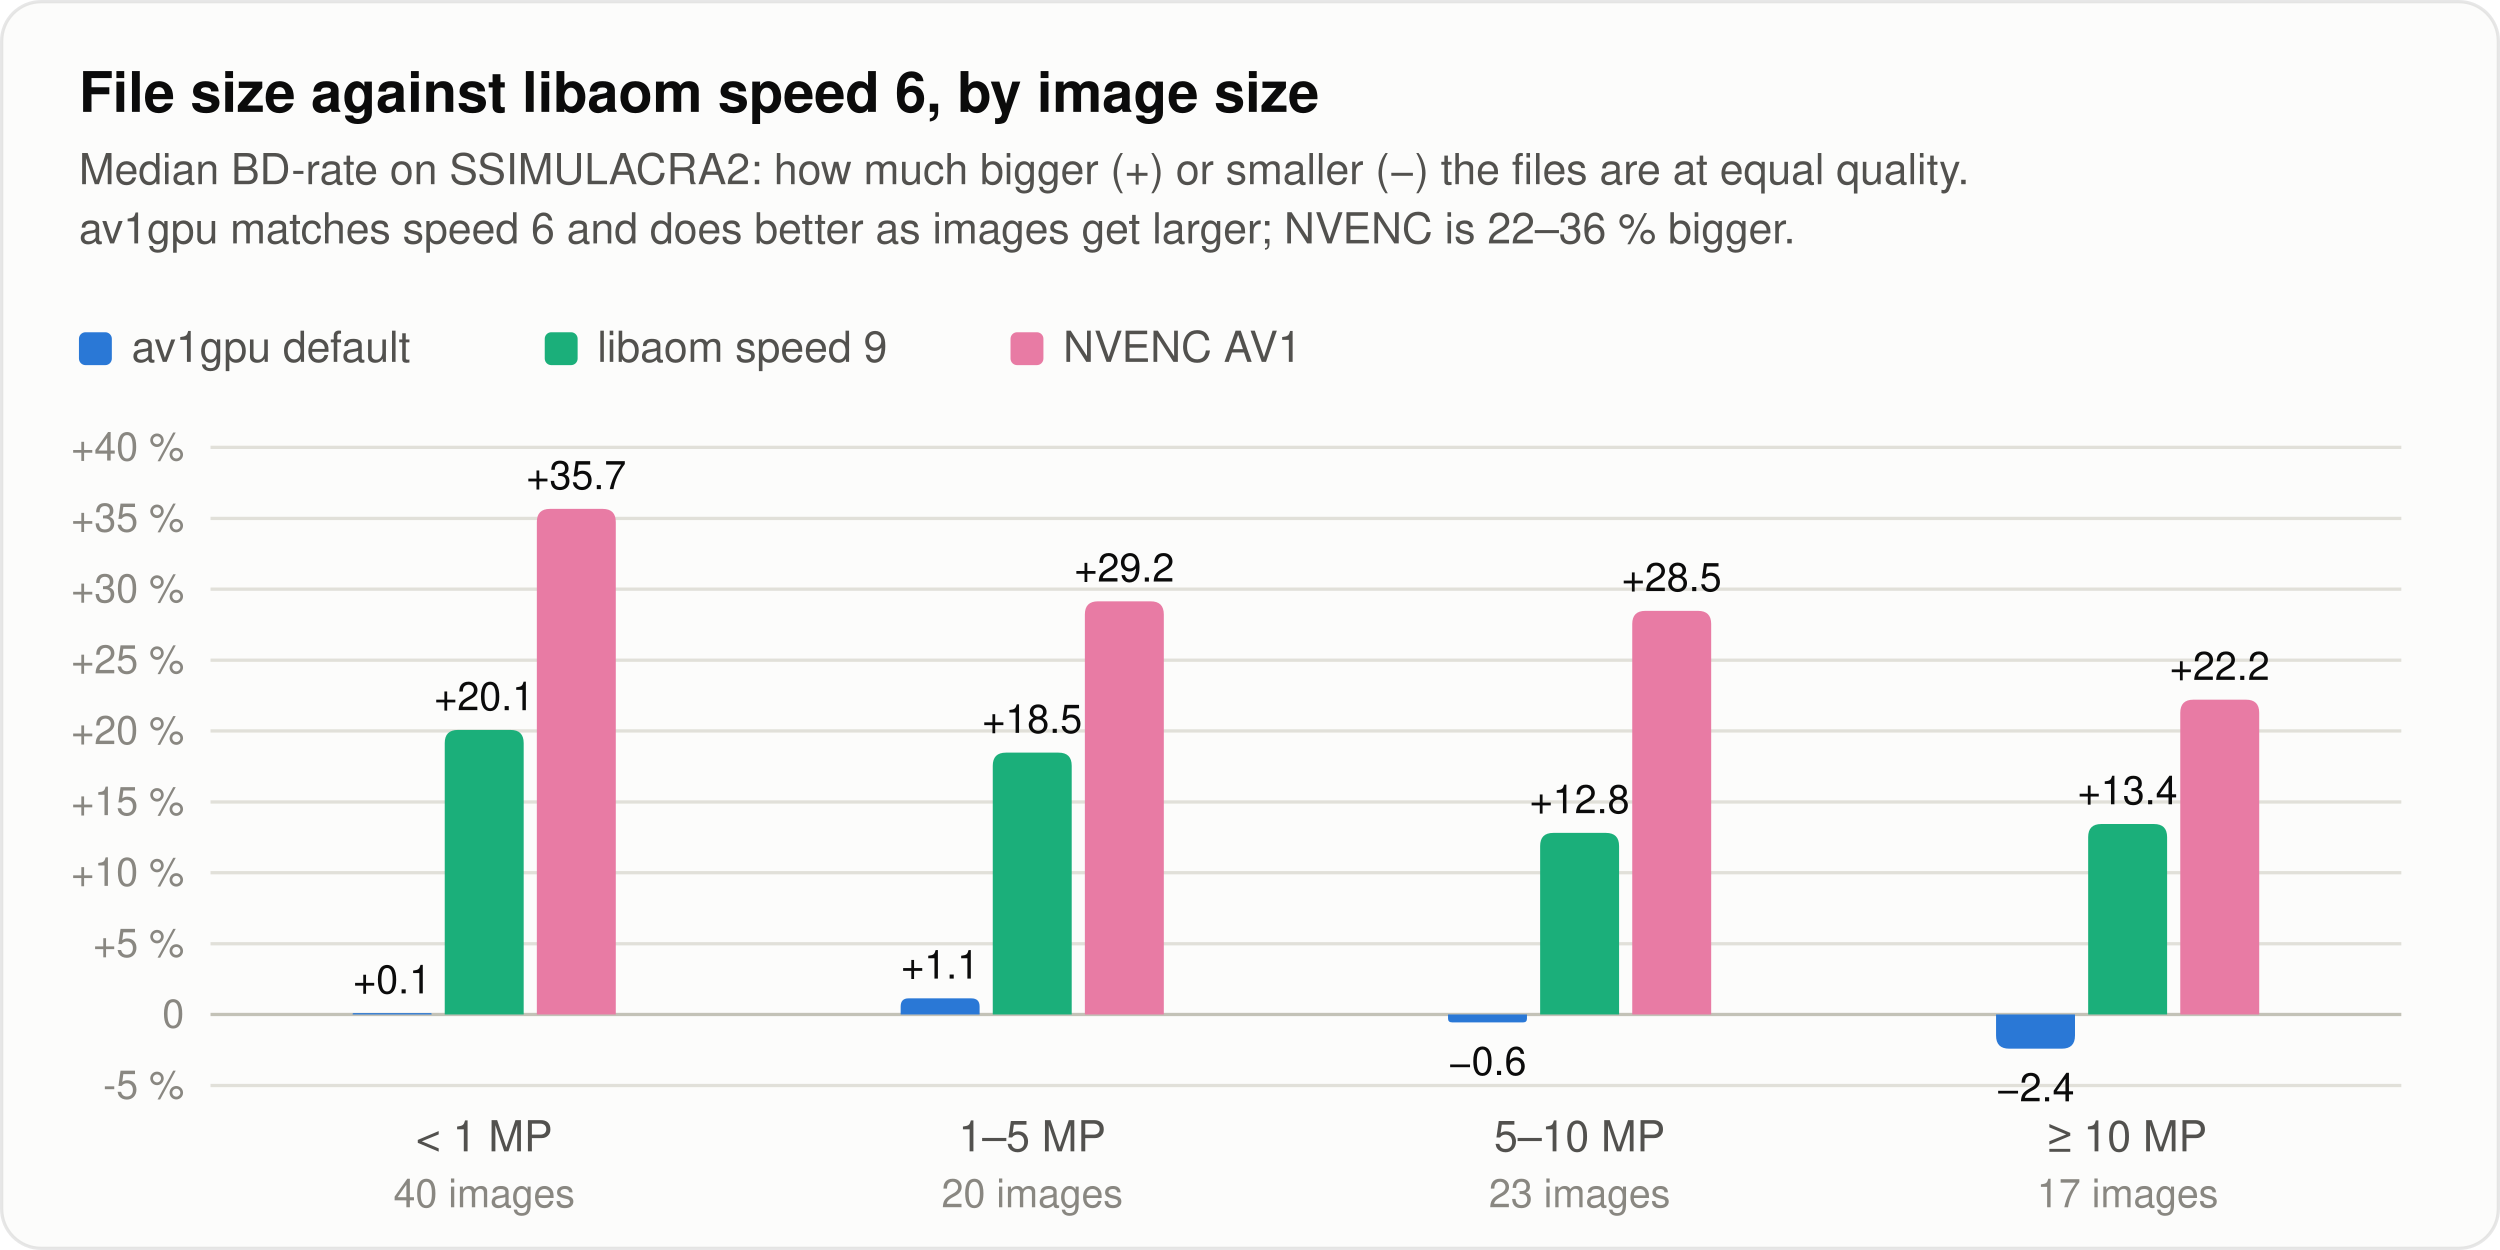
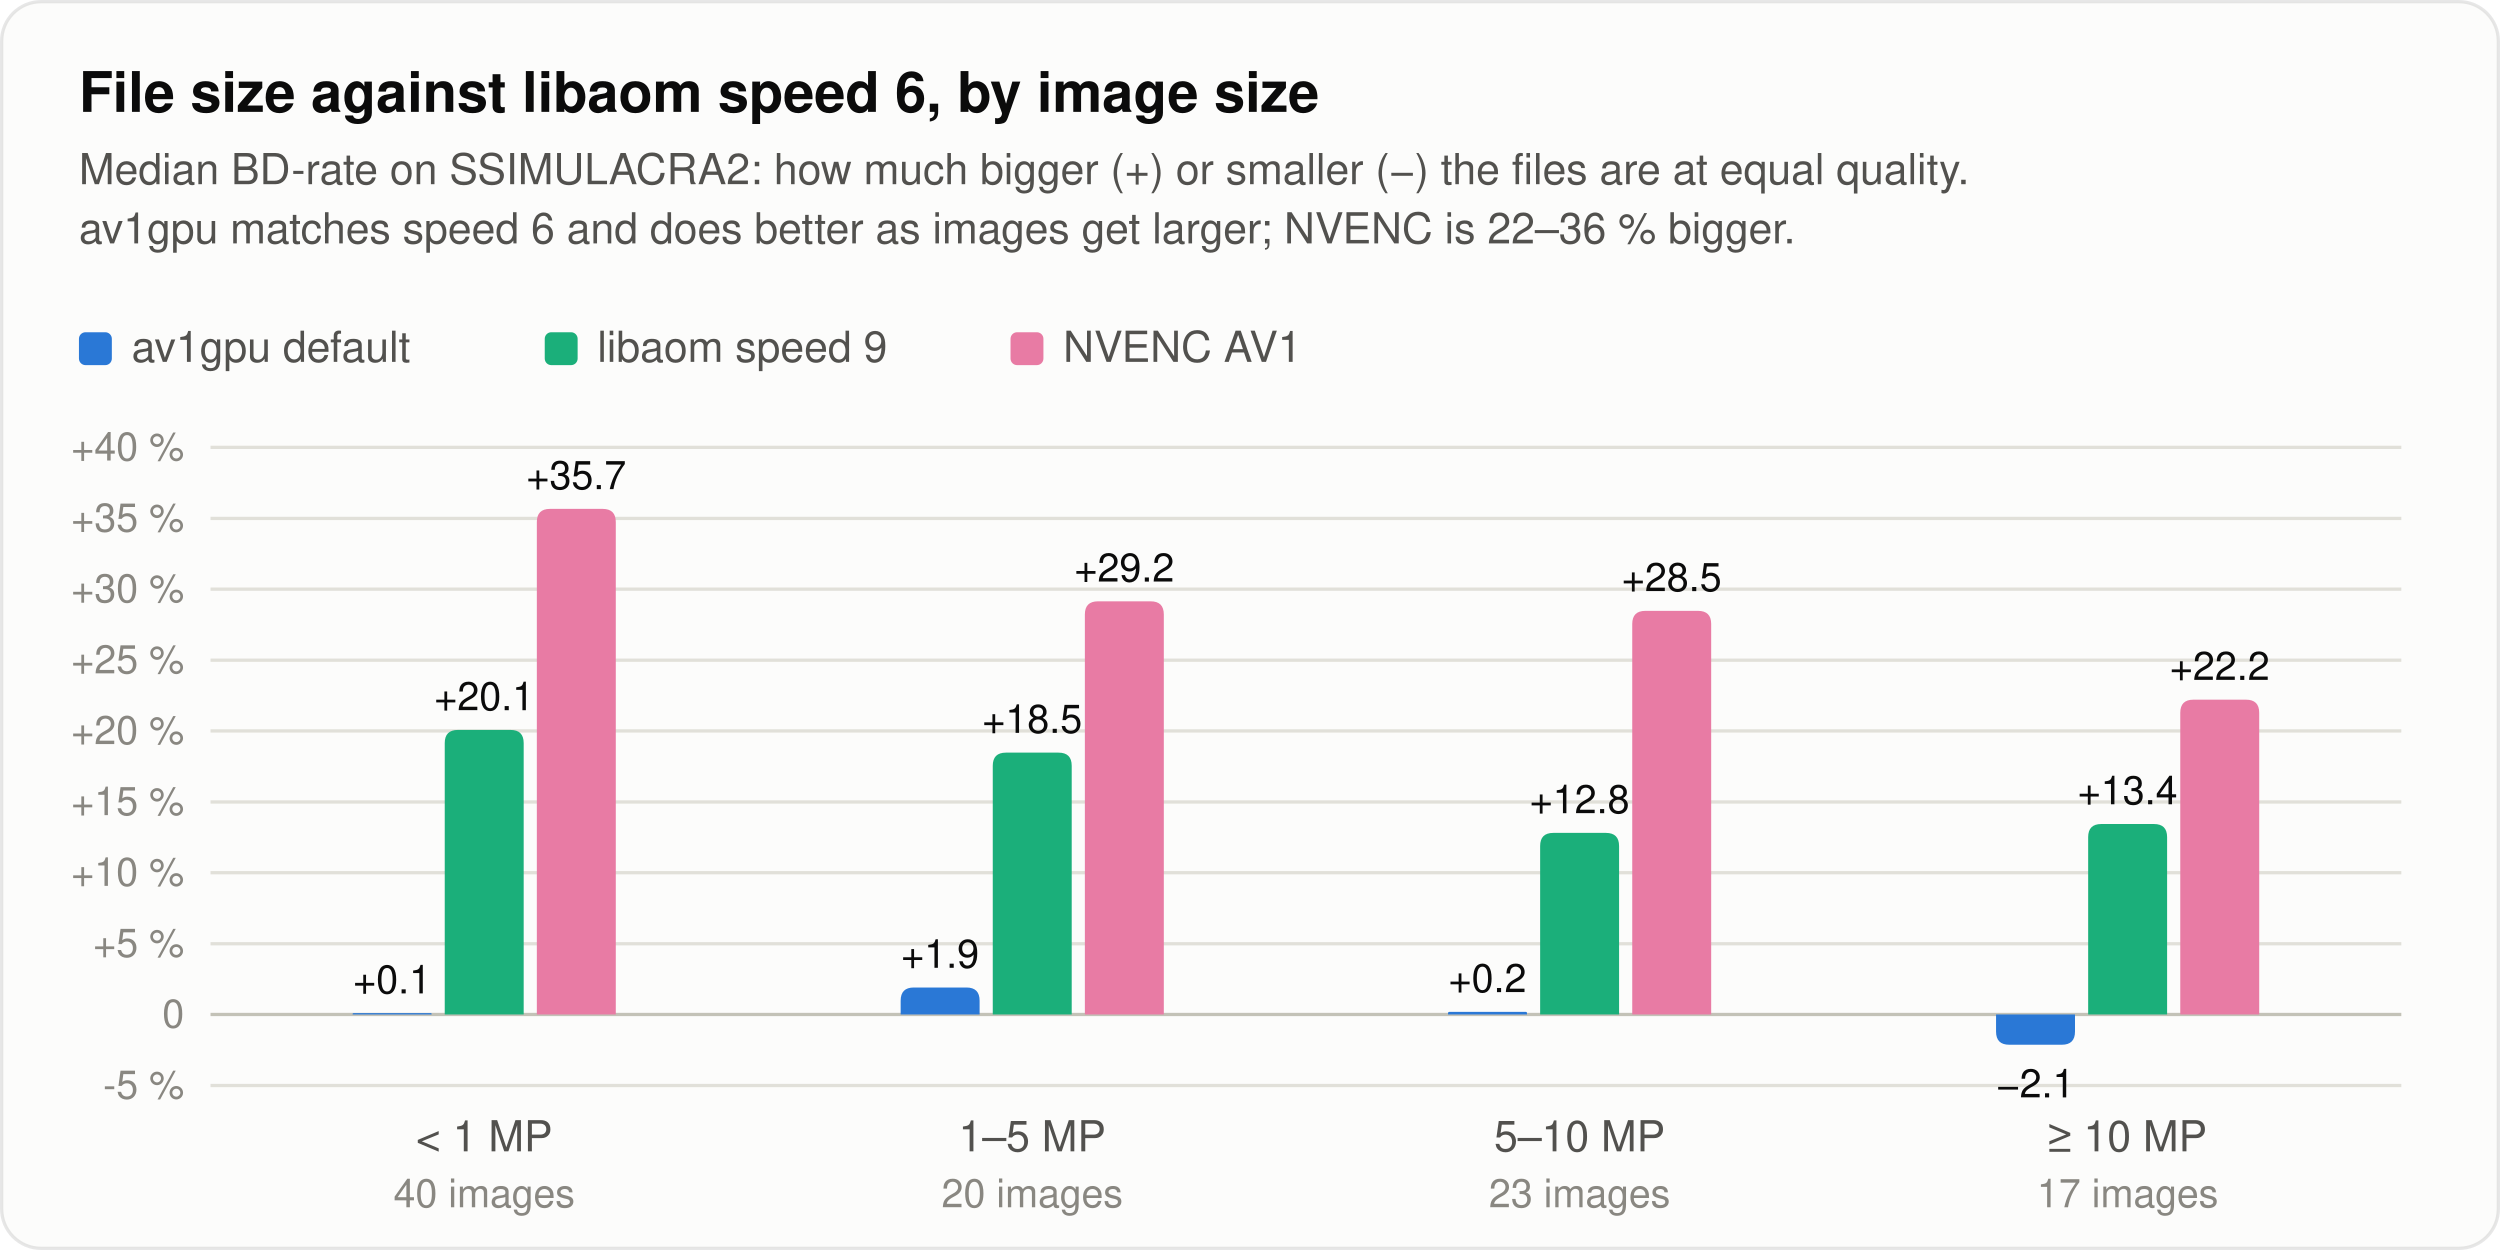
<svg xmlns="http://www.w3.org/2000/svg" width="760" height="380" viewBox="0 0 760 380" font-family="system-ui,-apple-system,'Segoe UI',Helvetica,Arial,sans-serif" role="img" aria-label="File size against libaom speed 6 by image size">
  <rect x="0.5" y="0.5" width="759" height="379" rx="12" fill="#fcfcfb" stroke="rgba(11,11,11,0.10)" />
  <text x="24.0" y="34.0" font-size="17" fill="#0b0b0b" text-anchor="start" font-weight="600">File size against libaom speed 6, by image size</text>
  <text x="24.0" y="56.0" font-size="13" fill="#52514e" text-anchor="start" font-weight="400">Median BD-rate on SSIMULACRA2: how much bigger (+) or smaller (−) the files are at equal quality.</text>
  <text x="24.0" y="74.0" font-size="13" fill="#52514e" text-anchor="start" font-weight="400">av1gpu matches speed 6 and does better as images get larger; NVENC is 22–36 % bigger.</text>
  <rect x="24" y="101" width="10" height="10" rx="2" fill="#2a78d6" />
  <text x="40.0" y="110.0" font-size="13" fill="#52514e" text-anchor="start" font-weight="400">av1gpu default</text>
  <rect x="165.6" y="101" width="10" height="10" rx="2" fill="#1baf7a" />
  <text x="181.6" y="110.0" font-size="13" fill="#52514e" text-anchor="start" font-weight="400">libaom speed 9</text>
  <rect x="307.2" y="101" width="10" height="10" rx="2" fill="#e87ba4" />
  <text x="323.2" y="110.0" font-size="13" fill="#52514e" text-anchor="start" font-weight="400">NVENC AV1</text>
  <line x1="64.0" y1="330.0" x2="730.0" y2="330.0" stroke="#e1e0d9" stroke-width="1" />
  <text x="56.0" y="334.0" font-size="12" fill="#898781" text-anchor="end" font-weight="400">-5 %</text>
  <line x1="64.0" y1="308.4" x2="730.0" y2="308.4" stroke="#c3c2b7" stroke-width="1" />
  <text x="56.0" y="312.4" font-size="12" fill="#898781" text-anchor="end" font-weight="400">0</text>
  <line x1="64.0" y1="286.9" x2="730.0" y2="286.9" stroke="#e1e0d9" stroke-width="1" />
  <text x="56.0" y="290.9" font-size="12" fill="#898781" text-anchor="end" font-weight="400">+5 %</text>
  <line x1="64.0" y1="265.3" x2="730.0" y2="265.3" stroke="#e1e0d9" stroke-width="1" />
  <text x="56.0" y="269.3" font-size="12" fill="#898781" text-anchor="end" font-weight="400">+10 %</text>
  <line x1="64.0" y1="243.8" x2="730.0" y2="243.8" stroke="#e1e0d9" stroke-width="1" />
  <text x="56.0" y="247.8" font-size="12" fill="#898781" text-anchor="end" font-weight="400">+15 %</text>
  <line x1="64.0" y1="222.2" x2="730.0" y2="222.2" stroke="#e1e0d9" stroke-width="1" />
  <text x="56.0" y="226.2" font-size="12" fill="#898781" text-anchor="end" font-weight="400">+20 %</text>
  <line x1="64.0" y1="200.7" x2="730.0" y2="200.7" stroke="#e1e0d9" stroke-width="1" />
  <text x="56.0" y="204.7" font-size="12" fill="#898781" text-anchor="end" font-weight="400">+25 %</text>
  <line x1="64.0" y1="179.1" x2="730.0" y2="179.1" stroke="#e1e0d9" stroke-width="1" />
  <text x="56.0" y="183.1" font-size="12" fill="#898781" text-anchor="end" font-weight="400">+30 %</text>
  <line x1="64.0" y1="157.6" x2="730.0" y2="157.6" stroke="#e1e0d9" stroke-width="1" />
  <text x="56.0" y="161.6" font-size="12" fill="#898781" text-anchor="end" font-weight="400">+35 %</text>
  <line x1="64.0" y1="136.0" x2="730.0" y2="136.0" stroke="#e1e0d9" stroke-width="1" />
  <text x="56.0" y="140.0" font-size="12" fill="#898781" text-anchor="end" font-weight="400">+40 %</text>
  <text x="147.2" y="350.0" font-size="13" fill="#52514e" text-anchor="middle" font-weight="400">&lt; 1 MP</text>
  <text x="147.2" y="367.0" font-size="12" fill="#898781" text-anchor="middle" font-weight="400">40 images</text>
  <path d="M107.2,308.4 V308.2 Q107.2,308.0 107.5,308.0 H131.0 Q131.2,308.0 131.2,308.2 V308.4 Z" fill="#2a78d6" />
  <text x="119.2" y="302.0" font-size="12" fill="#0b0b0b" text-anchor="middle" font-weight="400">+0.1</text>
  <path d="M135.2,308.4 V225.9 Q135.2,221.9 139.2,221.9 H155.2 Q159.2,221.9 159.2,225.9 V308.4 Z" fill="#1baf7a" />
  <text x="147.2" y="215.9" font-size="12" fill="#0b0b0b" text-anchor="middle" font-weight="400">+20.1</text>
  <path d="M163.2,308.4 V158.7 Q163.2,154.7 167.2,154.7 H183.2 Q187.2,154.7 187.2,158.7 V308.4 Z" fill="#e87ba4" />
  <text x="175.2" y="148.7" font-size="12" fill="#0b0b0b" text-anchor="middle" font-weight="400">+35.7</text>
  <text x="313.8" y="350.0" font-size="13" fill="#52514e" text-anchor="middle" font-weight="400">1–5 MP</text>
  <text x="313.8" y="367.0" font-size="12" fill="#898781" text-anchor="middle" font-weight="400">20 images</text>
-   <path d="M273.8,308.4 V306.0 Q273.8,303.5 276.2,303.5 H295.3 Q297.8,303.5 297.8,306.0 V308.4 Z" fill="#2a78d6" />
-   <text x="285.8" y="297.5" font-size="12" fill="#0b0b0b" text-anchor="middle" font-weight="400">+1.1</text>
+   <path d="M273.8,308.4 V304.2 Q273.8,300.2 277.8,300.2 H293.8 Q297.8,300.2 297.8,304.2 V308.4 Z" fill="#2a78d6" />
+   <text x="285.8" y="294.2" font-size="12" fill="#0b0b0b" text-anchor="middle" font-weight="400">+1.9</text>
  <path d="M301.8,308.4 V232.8 Q301.8,228.8 305.8,228.8 H321.8 Q325.8,228.8 325.8,232.8 V308.4 Z" fill="#1baf7a" />
  <text x="313.8" y="222.8" font-size="12" fill="#0b0b0b" text-anchor="middle" font-weight="400">+18.5</text>
  <path d="M329.8,308.4 V186.8 Q329.8,182.8 333.8,182.8 H349.8 Q353.8,182.8 353.8,186.8 V308.4 Z" fill="#e87ba4" />
  <text x="341.8" y="176.8" font-size="12" fill="#0b0b0b" text-anchor="middle" font-weight="400">+29.2</text>
  <text x="480.2" y="350.0" font-size="13" fill="#52514e" text-anchor="middle" font-weight="400">5–10 MP</text>
  <text x="480.2" y="367.0" font-size="12" fill="#898781" text-anchor="middle" font-weight="400">23 images</text>
-   <path d="M440.2,308.4 V309.6 Q440.2,310.8 441.4,310.8 H463.1 Q464.2,310.8 464.2,309.6 V308.4 Z" fill="#2a78d6" />
-   <text x="452.2" y="326.8" font-size="12" fill="#0b0b0b" text-anchor="middle" font-weight="400">−0.6</text>
+   <path d="M440.2,308.4 V308.0 Q440.2,307.6 440.7,307.6 H463.8 Q464.2,307.6 464.2,308.0 V308.4 Z" fill="#2a78d6" />
+   <text x="452.2" y="301.6" font-size="12" fill="#0b0b0b" text-anchor="middle" font-weight="400">+0.2</text>
  <path d="M468.2,308.4 V257.2 Q468.2,253.2 472.2,253.2 H488.2 Q492.2,253.2 492.2,257.2 V308.4 Z" fill="#1baf7a" />
  <text x="480.2" y="247.2" font-size="12" fill="#0b0b0b" text-anchor="middle" font-weight="400">+12.8</text>
  <path d="M496.2,308.4 V189.7 Q496.2,185.7 500.2,185.7 H516.2 Q520.2,185.7 520.2,189.7 V308.4 Z" fill="#e87ba4" />
  <text x="508.2" y="179.7" font-size="12" fill="#0b0b0b" text-anchor="middle" font-weight="400">+28.5</text>
  <text x="646.8" y="350.0" font-size="13" fill="#52514e" text-anchor="middle" font-weight="400">≥ 10 MP</text>
  <text x="646.8" y="367.0" font-size="12" fill="#898781" text-anchor="middle" font-weight="400">17 images</text>
-   <path d="M606.8,308.4 V314.8 Q606.8,318.8 610.8,318.8 H626.8 Q630.8,318.8 630.8,314.8 V308.4 Z" fill="#2a78d6" />
-   <text x="618.8" y="334.8" font-size="12" fill="#0b0b0b" text-anchor="middle" font-weight="400">−2.4</text>
+   <path d="M606.8,308.4 V313.6 Q606.8,317.6 610.8,317.6 H626.8 Q630.8,317.6 630.8,313.6 V308.4 Z" fill="#2a78d6" />
+   <text x="618.8" y="333.6" font-size="12" fill="#0b0b0b" text-anchor="middle" font-weight="400">−2.1</text>
  <path d="M634.8,308.4 V254.5 Q634.8,250.5 638.8,250.5 H654.8 Q658.8,250.5 658.8,254.5 V308.4 Z" fill="#1baf7a" />
  <text x="646.8" y="244.5" font-size="12" fill="#0b0b0b" text-anchor="middle" font-weight="400">+13.4</text>
  <path d="M662.8,308.4 V216.7 Q662.8,212.7 666.8,212.7 H682.8 Q686.8,212.7 686.8,216.7 V308.4 Z" fill="#e87ba4" />
  <text x="674.8" y="206.7" font-size="12" fill="#0b0b0b" text-anchor="middle" font-weight="400">+22.2</text>
</svg>
